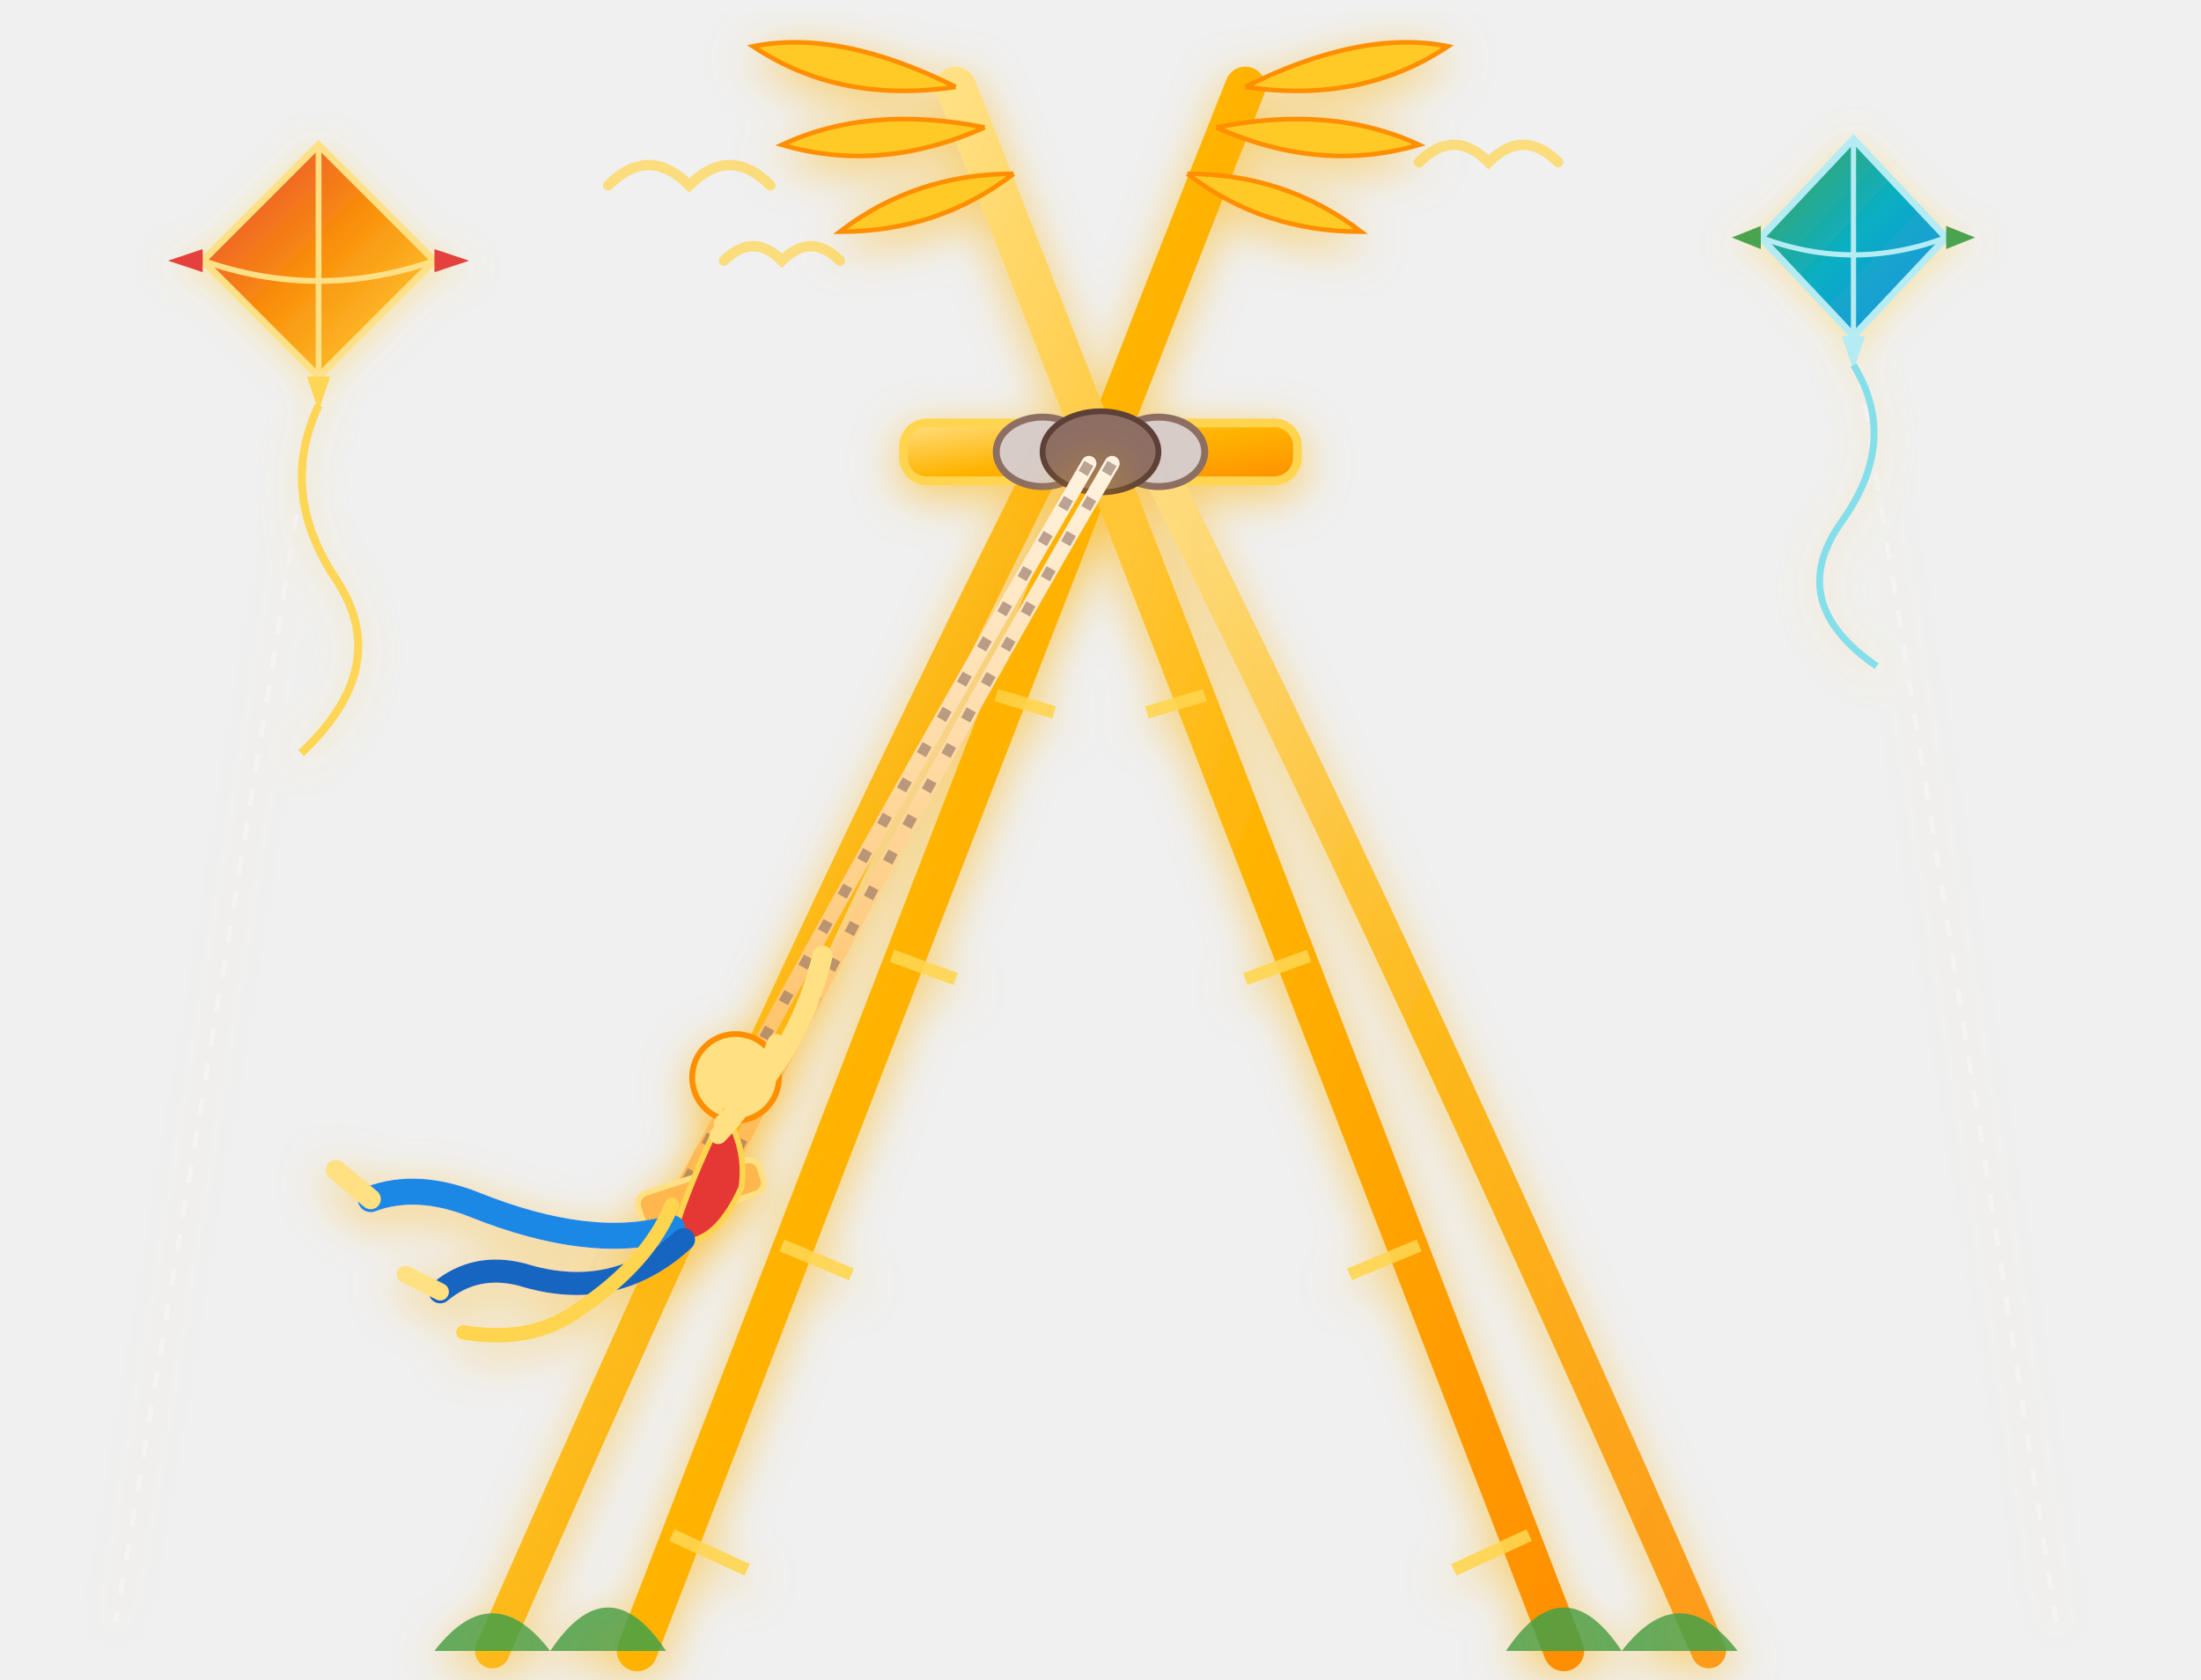
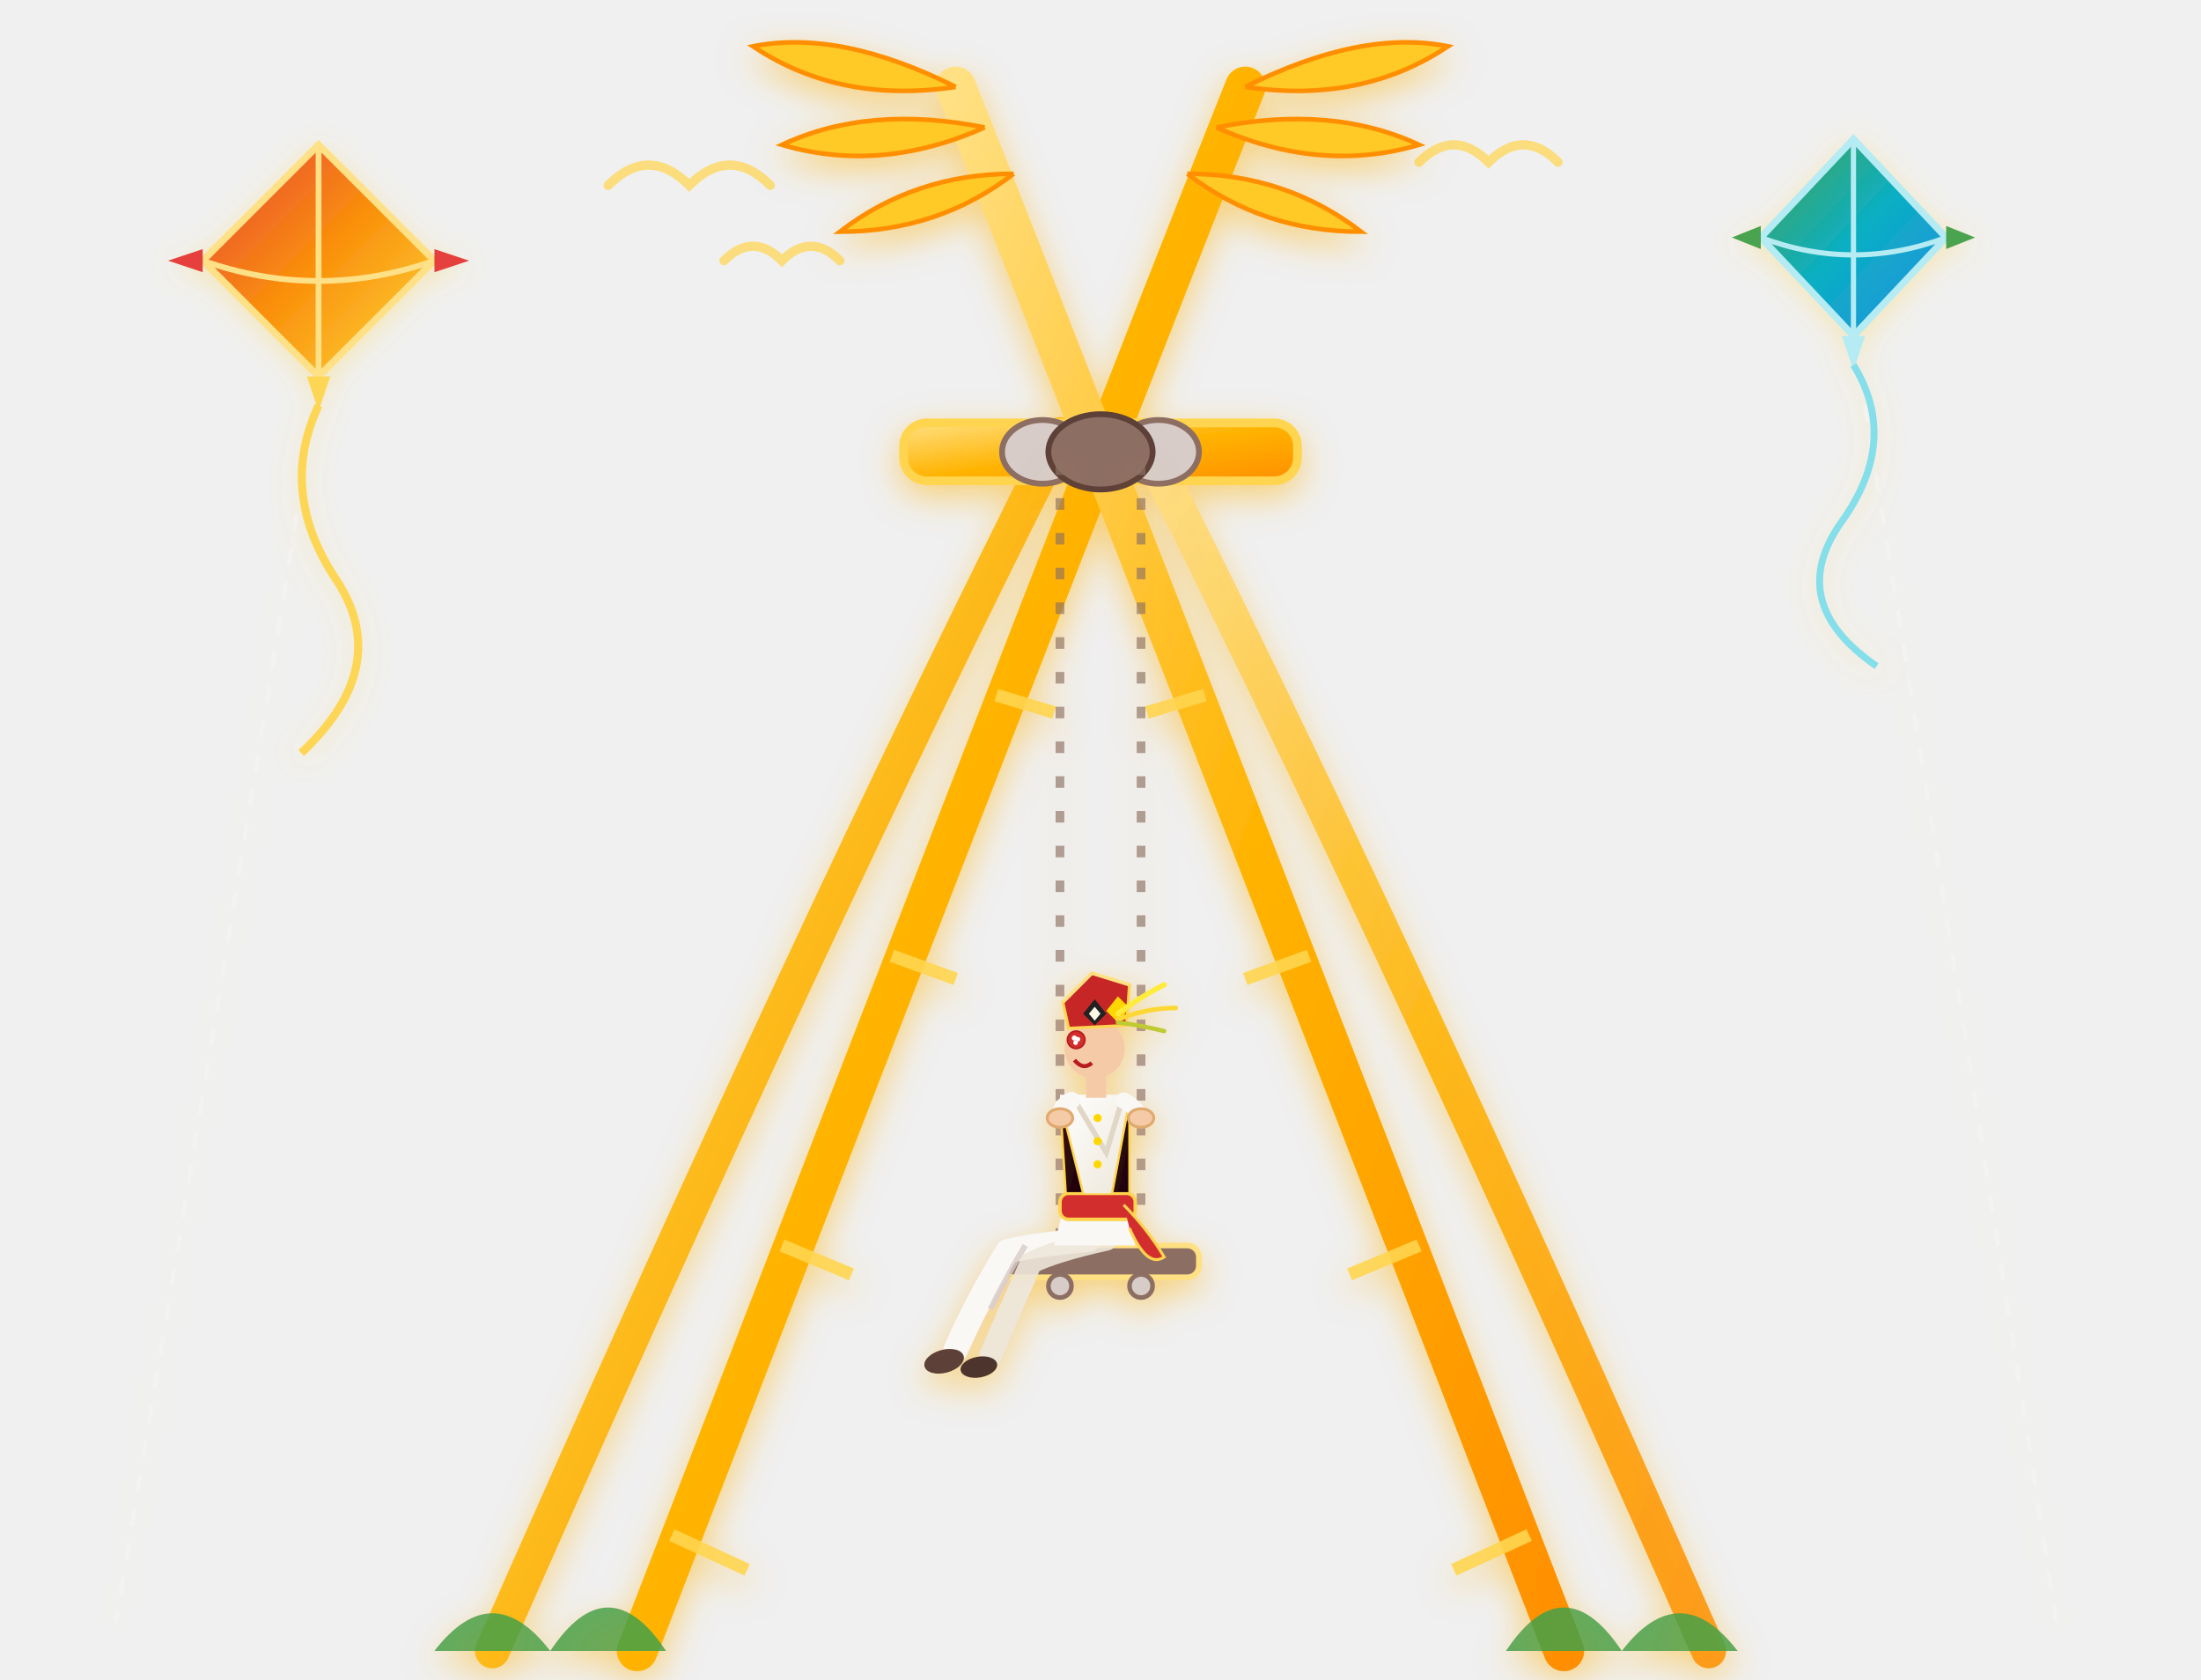
<svg xmlns="http://www.w3.org/2000/svg" viewBox="0 0 380 290" width="100%" height="100%" class="dashain-ping-svg">
  <defs>
    <linearGradient id="goldBamboo" x1="0%" y1="0%" x2="100%" y2="100%">
      <stop offset="0%" stop-color="#FFE082" />
      <stop offset="50%" stop-color="#FFB300" />
      <stop offset="100%" stop-color="#FF8F00" />
    </linearGradient>
    <linearGradient id="ropeGrad" x1="0%" y1="0%" x2="0%" y2="100%">
-       <stop offset="0%" stop-color="#FFF3E0" />
-       <stop offset="100%" stop-color="#FFB74D" />
+       <stop offset="0%" stop-color="#FFF8E1" />
+       <stop offset="50%" stop-color="#FFCC80" />
+       <stop offset="100%" stop-color="#BCAAA4" />
+     </linearGradient>
+     <linearGradient id="dauraGrad" x1="0%" y1="0%" x2="100%" y2="100%">
+       <stop offset="0%" stop-color="#FFFFFF" />
+       <stop offset="100%" stop-color="#EDE7D9" />
+     </linearGradient>
+     <linearGradient id="ishtakotGrad" x1="0%" y1="0%" x2="100%" y2="100%">
+       <stop offset="0%" stop-color="#4A0E17" />
+       <stop offset="50%" stop-color="#2D080E" />
+       <stop offset="100%" stop-color="#1A0407" />
    </linearGradient>
    <linearGradient id="kite1Grad" x1="0%" y1="0%" x2="100%" y2="100%">
      <stop offset="0%" stop-color="#E53935" />
      <stop offset="50%" stop-color="#FB8C00" />
      <stop offset="100%" stop-color="#FDD835" />
    </linearGradient>
    <linearGradient id="kite2Grad" x1="0%" y1="0%" x2="100%" y2="100%">
      <stop offset="0%" stop-color="#43A047" />
      <stop offset="50%" stop-color="#00ACC1" />
      <stop offset="100%" stop-color="#1E88E5" />
    </linearGradient>
    <filter id="goldGlow" x="-20%" y="-20%" width="140%" height="140%">
-       <feDropShadow dx="0" dy="2" stdDeviation="4" flood-color="#FFB300" flood-opacity="0.6" />
+       <feDropShadow dx="0" dy="2" stdDeviation="3" flood-color="#FFB300" flood-opacity="0.5" />
    </filter>
    <filter id="softGlow" x="-20%" y="-20%" width="140%" height="140%">
-       <feDropShadow dx="0" dy="1" stdDeviation="3" flood-color="#FFD54F" flood-opacity="0.5" />
+       <feDropShadow dx="0" dy="1" stdDeviation="2.5" flood-color="#FFD54F" flood-opacity="0.4" />
    </filter>
    <style>
-       /* Swing Animation: PIVOT ONLY AT THE CROSSBAR (x: 190px, y: 78px) */
+       /* PIVOT ONLY AT CROSSBAR APEX (190px, 78px) */
      .swing-assembly {
        transform-origin: 190px 78px;
-         animation: swingMotion 3.2s cubic-bezier(0.45, 0.05, 0.55, 0.95) infinite alternate;
+         animation: swingMotion 3.4s cubic-bezier(0.42, 0.02, 0.58, 0.98) infinite alternate;
      }

      @keyframes swingMotion {
        0% {
          transform: rotate(-24deg);
        }
        100% {
-           transform: rotate(20deg);
+           transform: rotate(24deg);
        }
      }

      /* Kites floating in the Dashain breeze */
      .dashain-kite-1 {
        transform-origin: 55px 45px;
        animation: kiteFly1 4.5s ease-in-out infinite alternate;
      }
      .dashain-kite-2 {
        transform-origin: 320px 40px;
        animation: kiteFly2 5.5s ease-in-out infinite alternate;
      }

      @keyframes kiteFly1 {
        0% { transform: translate(0, 0) rotate(-4deg); }
        50% { transform: translate(8px, -6px) rotate(6deg); }
        100% { transform: translate(-4px, -12px) rotate(-8deg); }
      }

      @keyframes kiteFly2 {
        0% { transform: translate(0, 0) rotate(5deg); }
        50% { transform: translate(-10px, -8px) rotate(-6deg); }
        100% { transform: translate(6px, -14px) rotate(8deg); }
      }

      /* Fluttering kite tails */
      .kite-tail-1 {
        animation: tailWiggle 1.8s ease-in-out infinite alternate;
        transform-origin: 55px 65px;
      }
      .kite-tail-2 {
        animation: tailWiggle 2.2s ease-in-out infinite alternate 0.5s;
        transform-origin: 320px 58px;
      }

      @keyframes tailWiggle {
        0% { transform: rotate(-10deg); }
        100% { transform: rotate(14deg); }
      }
+ 
+       /* Patuka fluttering in wind */
+       .patuka-flutter {
+         animation: patukaWiggle 1.2s ease-in-out infinite alternate;
+         transform-origin: 194px 212px;
+       }
+       @keyframes patukaWiggle {
+         0% { transform: rotate(-6deg); }
+         100% { transform: rotate(8deg); }
+       }
    </style>
  </defs>
  <g id="kites-and-birds" opacity="0.95">
-     <g stroke="#FFD54F" stroke-width="1.8" fill="none" stroke-linecap="round" opacity="0.75">
+     <g stroke="#FFD54F" stroke-width="1.6" fill="none" stroke-linecap="round" opacity="0.75">
      <path d="M 105 32 Q 112 25 119 32 Q 126 25 133 32" />
      <path d="M 125 45 Q 130 40 135 45 Q 140 40 145 45" />
      <path d="M 245 28 Q 251 22 257 28 Q 263 22 269 28" />
    </g>
    <g class="dashain-kite-1" filter="url(#softGlow)">
-       <path d="M 55 65 Q 40 160 20 280" stroke="rgba(255,255,255,0.25)" stroke-width="0.8" fill="none" stroke-dasharray="3,3" />
+       <path d="M 55 65 Q 40 160 20 280" stroke="rgba(255,255,255,0.22)" stroke-width="0.7" fill="none" stroke-dasharray="3,3" />
      <polygon points="55,25 75,45 55,65 35,45" fill="url(#kite1Grad)" stroke="#FFE082" stroke-width="1.2" />
      <line x1="55" y1="25" x2="55" y2="65" stroke="#FFE082" stroke-width="1" />
      <path d="M 35 45 Q 55 52 75 45" stroke="#FFE082" stroke-width="1" fill="none" />
      <polygon points="53,65 57,65 55,71" fill="#FFD54F" />
      <polygon points="35,43 35,47 29,45" fill="#E53935" />
      <polygon points="75,43 75,47 81,45" fill="#E53935" />
      <g class="kite-tail-1">
        <path d="M 55 70 Q 48 85 58 100 T 52 130" stroke="#FFD54F" stroke-width="1.4" fill="none" />
        <polygon points="52,82 56,86 54,84" fill="#E53935" />
        <polygon points="56,98 60,102 58,100" fill="#43A047" />
        <polygon points="50,116 54,120 52,118" fill="#FB8C00" />
      </g>
    </g>
    <g class="dashain-kite-2" filter="url(#softGlow)">
-       <path d="M 320 58 Q 335 150 355 280" stroke="rgba(255,255,255,0.25)" stroke-width="0.8" fill="none" stroke-dasharray="3,3" />
+       <path d="M 320 58 Q 335 150 355 280" stroke="rgba(255,255,255,0.22)" stroke-width="0.7" fill="none" stroke-dasharray="3,3" />
      <polygon points="320,24 336,41 320,58 304,41" fill="url(#kite2Grad)" stroke="#B2EBF2" stroke-width="1.2" />
      <line x1="320" y1="24" x2="320" y2="58" stroke="#B2EBF2" stroke-width="0.9" />
      <path d="M 304 41 Q 320 47 336 41" stroke="#B2EBF2" stroke-width="0.9" fill="none" />
      <polygon points="318,58 322,58 320,64" fill="#B2EBF2" />
      <polygon points="304,39 304,43 299,41" fill="#43A047" />
      <polygon points="336,39 336,43 341,41" fill="#43A047" />
      <g class="kite-tail-2">
        <path d="M 320 63 Q 328 76 318 90 T 324 115" stroke="#80DEEA" stroke-width="1.2" fill="none" />
        <polygon points="323,74 327,78 325,76" fill="#FFEB3B" />
        <polygon points="318,89 322,93 320,91" fill="#E53935" />
      </g>
    </g>
  </g>
  <g id="stationary-bamboo-frame" filter="url(#goldGlow)">
    <path d="M 183 75 Q 140 160 85 285" stroke="url(#goldBamboo)" stroke-width="6" fill="none" stroke-linecap="round" opacity="0.85" />
    <path d="M 197 75 Q 240 160 295 285" stroke="url(#goldBamboo)" stroke-width="6" fill="none" stroke-linecap="round" opacity="0.85" />
    <path d="M 215 15 Q 195 65 110 285" stroke="url(#goldBamboo)" stroke-width="7" fill="none" stroke-linecap="round" />
    <path d="M 165 15 Q 185 65 270 285" stroke="url(#goldBamboo)" stroke-width="7" fill="none" stroke-linecap="round" />
    <g stroke="#FFD54F" stroke-width="2.2" opacity="0.9">
      <line x1="172" y1="120" x2="182" y2="123" />
      <line x1="154" y1="165" x2="165" y2="169" />
      <line x1="135" y1="215" x2="147" y2="220" />
      <line x1="116" y1="265" x2="129" y2="271" />
      <line x1="198" y1="123" x2="208" y2="120" />
      <line x1="215" y1="169" x2="226" y2="165" />
      <line x1="233" y1="220" x2="245" y2="215" />
      <line x1="251" y1="271" x2="264" y2="265" />
    </g>
    <g fill="#FFCA28" stroke="#FF8F00" stroke-width="0.8">
      <path d="M 215 15 Q 235 5 250 8 Q 235 18 215 15" />
      <path d="M 210 22 Q 230 18 245 25 Q 228 30 210 22" />
      <path d="M 205 30 Q 222 30 235 40 Q 218 40 205 30" />
      <path d="M 165 15 Q 145 5 130 8 Q 145 18 165 15" />
      <path d="M 170 22 Q 150 18 135 25 Q 152 30 170 22" />
      <path d="M 175 30 Q 158 30 145 40 Q 162 40 175 30" />
    </g>
    <rect x="156" y="73" width="68" height="10" rx="4" fill="url(#goldBamboo)" stroke="#FFD54F" stroke-width="1.5" />
-     <ellipse cx="180" cy="78" rx="8" ry="6" fill="#D7CCC8" stroke="#8D6E63" stroke-width="1.2" />
-     <ellipse cx="200" cy="78" rx="8" ry="6" fill="#D7CCC8" stroke="#8D6E63" stroke-width="1.2" />
-     <ellipse cx="190" cy="78" rx="10" ry="7" fill="#8D6E63" stroke="#5D4037" stroke-width="1" />
+     <ellipse cx="180" cy="78" rx="7" ry="5.5" fill="#D7CCC8" stroke="#8D6E63" stroke-width="1" />
+     <ellipse cx="200" cy="78" rx="7" ry="5.5" fill="#D7CCC8" stroke="#8D6E63" stroke-width="1" />
+     <ellipse cx="190" cy="78" rx="9" ry="6.5" fill="#8D6E63" stroke="#5D4037" stroke-width="1" />
    <g fill="#43A047" opacity="0.85">
      <path d="M 75 285 Q 85 272 95 285 Q 105 270 115 285 Z" />
      <path d="M 260 285 Q 270 270 280 285 Q 290 272 300 285 Z" />
    </g>
  </g>
  <g class="swing-assembly" filter="url(#goldGlow)">
-     <path d="M 188 80 Q 150 145 118 205" stroke="url(#ropeGrad)" stroke-width="2.6" fill="none" stroke-linecap="round" />
-     <path d="M 192 80 Q 154 145 124 205" stroke="url(#ropeGrad)" stroke-width="2.6" fill="none" stroke-linecap="round" />
-     <path d="M 188 80 Q 150 145 118 205" stroke="#8D6E63" stroke-width="1.8" stroke-dasharray="2,5" fill="none" opacity="0.6" />
-     <path d="M 192 80 Q 154 145 124 205" stroke="#8D6E63" stroke-width="1.8" stroke-dasharray="2,5" fill="none" opacity="0.6" />
-     <rect x="110" y="203" width="22" height="6" rx="2" fill="#FFB74D" stroke="#FFE082" stroke-width="1" transform="rotate(-18 121 206)" />
-     <g id="swinger-person" fill="#FFE082" stroke="#FF8F00" stroke-width="1">
-       <circle cx="127" cy="186" r="7.5" fill="#FFE082" />
-       <path d="M 125 192 Q 119 204 116 214 Q 123 216 128 205 Q 129 198 125 192 Z" fill="#E53935" stroke="#FFD54F" />
-       <path d="M 125 194 Q 138 182 142 165" stroke="#FFE082" stroke-width="3.5" fill="none" stroke-linecap="round" />
-       <path d="M 124 196 Q 130 190 134 180" stroke="#FFE082" stroke-width="3" fill="none" stroke-linecap="round" />
-       <path d="M 116 212 Q 102 216 82 208 Q 72 204 64 207" stroke="#1E88E5" stroke-width="4.5" fill="none" stroke-linecap="round" />
-       <path d="M 64 207 L 58 202" stroke="#FFE082" stroke-width="3.5" fill="none" stroke-linecap="round" />
-       <path d="M 118 214 Q 106 225 90 220 Q 82 218 76 223" stroke="#1565C0" stroke-width="4" fill="none" stroke-linecap="round" />
-       <path d="M 76 223 L 70 220" stroke="#FFE082" stroke-width="3" fill="none" stroke-linecap="round" />
-       <path d="M 116 208 Q 112 218 100 226 Q 92 232 80 230" stroke="#FFD54F" stroke-width="2.5" fill="none" stroke-linecap="round" />
+     <line x1="183" y1="80" x2="183" y2="216" stroke="url(#ropeGrad)" stroke-width="2.4" stroke-linecap="round" />
+     <line x1="183" y1="80" x2="183" y2="216" stroke="#8D6E63" stroke-width="1.5" stroke-dasharray="2,4" opacity="0.65" />
+     <line x1="197" y1="80" x2="197" y2="216" stroke="url(#ropeGrad)" stroke-width="2.4" stroke-linecap="round" />
+     <line x1="197" y1="80" x2="197" y2="216" stroke="#8D6E63" stroke-width="1.5" stroke-dasharray="2,4" opacity="0.65" />
+     <rect x="173" y="215" width="34" height="5.5" rx="2" fill="#8D6E63" stroke="#FFE082" stroke-width="1" />
+     <circle cx="183" cy="222" r="2" fill="#D7CCC8" stroke="#8D6E63" stroke-width="0.8" />
+     <circle cx="197" cy="222" r="2" fill="#D7CCC8" stroke="#8D6E63" stroke-width="0.8" />
+     <g id="seated-rider">
+       <path d="M 188 214 Q 178 215 174 216 Q 169 224 165 233" stroke="#FAF8F5" stroke-width="4.2" fill="none" stroke-linecap="round" stroke-linejoin="round" />
+       <path d="M 177 215 Q 174 220 171 226" stroke="#D7CCC8" stroke-width="1" fill="none" opacity="0.8" />
+       <path d="M 191 214 Q 182 216 178 218 Q 174 227 171 234" stroke="#EDE7D9" stroke-width="3.8" fill="none" stroke-linecap="round" opacity="0.9" />
+       <ellipse cx="163" cy="235" rx="3.5" ry="2" fill="#5D4037" transform="rotate(-15 163 235)" />
+       <ellipse cx="169" cy="236" rx="3.2" ry="1.8" fill="#4E342E" transform="rotate(-10 169 236)" />
+       <path d="M 182 215 L 196 215 L 194 207 L 184 207 Z" fill="#FAF8F5" />
+       <rect x="183" y="206" width="13" height="4.5" rx="1.5" fill="#D32F2F" stroke="#FFD54F" stroke-width="0.6" />
+       <path class="patuka-flutter" d="M 194 208 Q 198 212 201 217 Q 198 219 195 212" fill="#D32F2F" stroke="#FFD54F" stroke-width="0.5" />
+       <path d="M 184 206 L 183 189 L 195 189 L 195 206 Z" fill="url(#dauraGrad)" />
+       <path d="M 185 189 L 191 199 L 194 189" stroke="#E0D7C6" stroke-width="0.9" fill="none" />
+       <path d="M 183 190 L 187 206 L 184 206 Z" fill="url(#ishtakotGrad)" stroke="#FFD54F" stroke-width="0.4" />
+       <path d="M 195 190 L 192 206 L 195 206 Z" fill="url(#ishtakotGrad)" stroke="#FFD54F" stroke-width="0.4" />
+       <circle cx="189.5" cy="193" r="0.7" fill="#FFD700" />
+       <circle cx="189.5" cy="197" r="0.7" fill="#FFD700" />
+       <circle cx="189.5" cy="201" r="0.7" fill="#FFD700" />
+       <path d="M 194 190 Q 196 191 197 193" stroke="#FAF8F5" stroke-width="2.8" fill="none" stroke-linecap="round" />
+       <ellipse cx="197" cy="193" rx="2.2" ry="1.6" fill="#F5CBA7" stroke="#E0A96D" stroke-width="0.5" />
+       <path d="M 185 190 Q 183 191 183 193" stroke="#FAF8F5" stroke-width="3" fill="none" stroke-linecap="round" />
+       <ellipse cx="183" cy="193" rx="2.2" ry="1.6" fill="#F5CBA7" stroke="#E0A96D" stroke-width="0.5" />
+       <rect x="187.5" y="185.5" width="3.5" height="4" fill="#F5CBA7" />
+       <circle cx="189" cy="181" r="5.2" fill="#F5CBA7" />
+       <path d="M 186.5 180.5 Q 185.5 180 185 180.8" stroke="#424242" stroke-width="0.6" fill="none" />
+       <path d="M 185.5 183 Q 187 184.8 188.5 183.5" stroke="#B71C1C" stroke-width="0.7" fill="none" />
+       <circle cx="185.8" cy="179.5" r="1.5" fill="#D32F2F" stroke="#B71C1C" stroke-width="0.3" />
+       <circle cx="185.5" cy="179.2" r="0.45" fill="#FFFFFF" />
+       <circle cx="186.1" cy="179.4" r="0.4" fill="#FFFFFF" />
+       <circle cx="185.7" cy="180" r="0.4" fill="#FFFFFF" />
+       <g id="dhaka-topi">
+         <polygon points="184.5,177.5 194.5,177 195,170 188.5,168 183.5,173" fill="#C62828" stroke="#FFD54F" stroke-width="0.5" />
+         <polygon points="187,175 189,172.5 191,175 189,177" fill="#212121" />
+         <polygon points="188,175 189,173.8 190,175 189,176.2" fill="#FFF8E7" />
+         <polygon points="191,174.5 193,172 195,174 193,176.5" fill="#FFD700" />
+         <line x1="183.5" y1="173" x2="188.5" y2="168" stroke="#FFE082" stroke-width="0.6" />
+         <line x1="188.5" y1="168" x2="195" y2="170" stroke="#FFE082" stroke-width="0.6" />
+       </g>
+       <g id="jamara-shoots">
+         <path d="M 193 175 Q 197 172 201 170" stroke="#FFEB3B" stroke-width="0.9" fill="none" stroke-linecap="round" />
+         <path d="M 193 176 Q 198 174 203 174" stroke="#FDD835" stroke-width="0.8" fill="none" stroke-linecap="round" />
+         <path d="M 193 176.5 Q 197 177 201 178" stroke="#C0CA33" stroke-width="0.75" fill="none" stroke-linecap="round" />
+       </g>
    </g>
  </g>
</svg>
